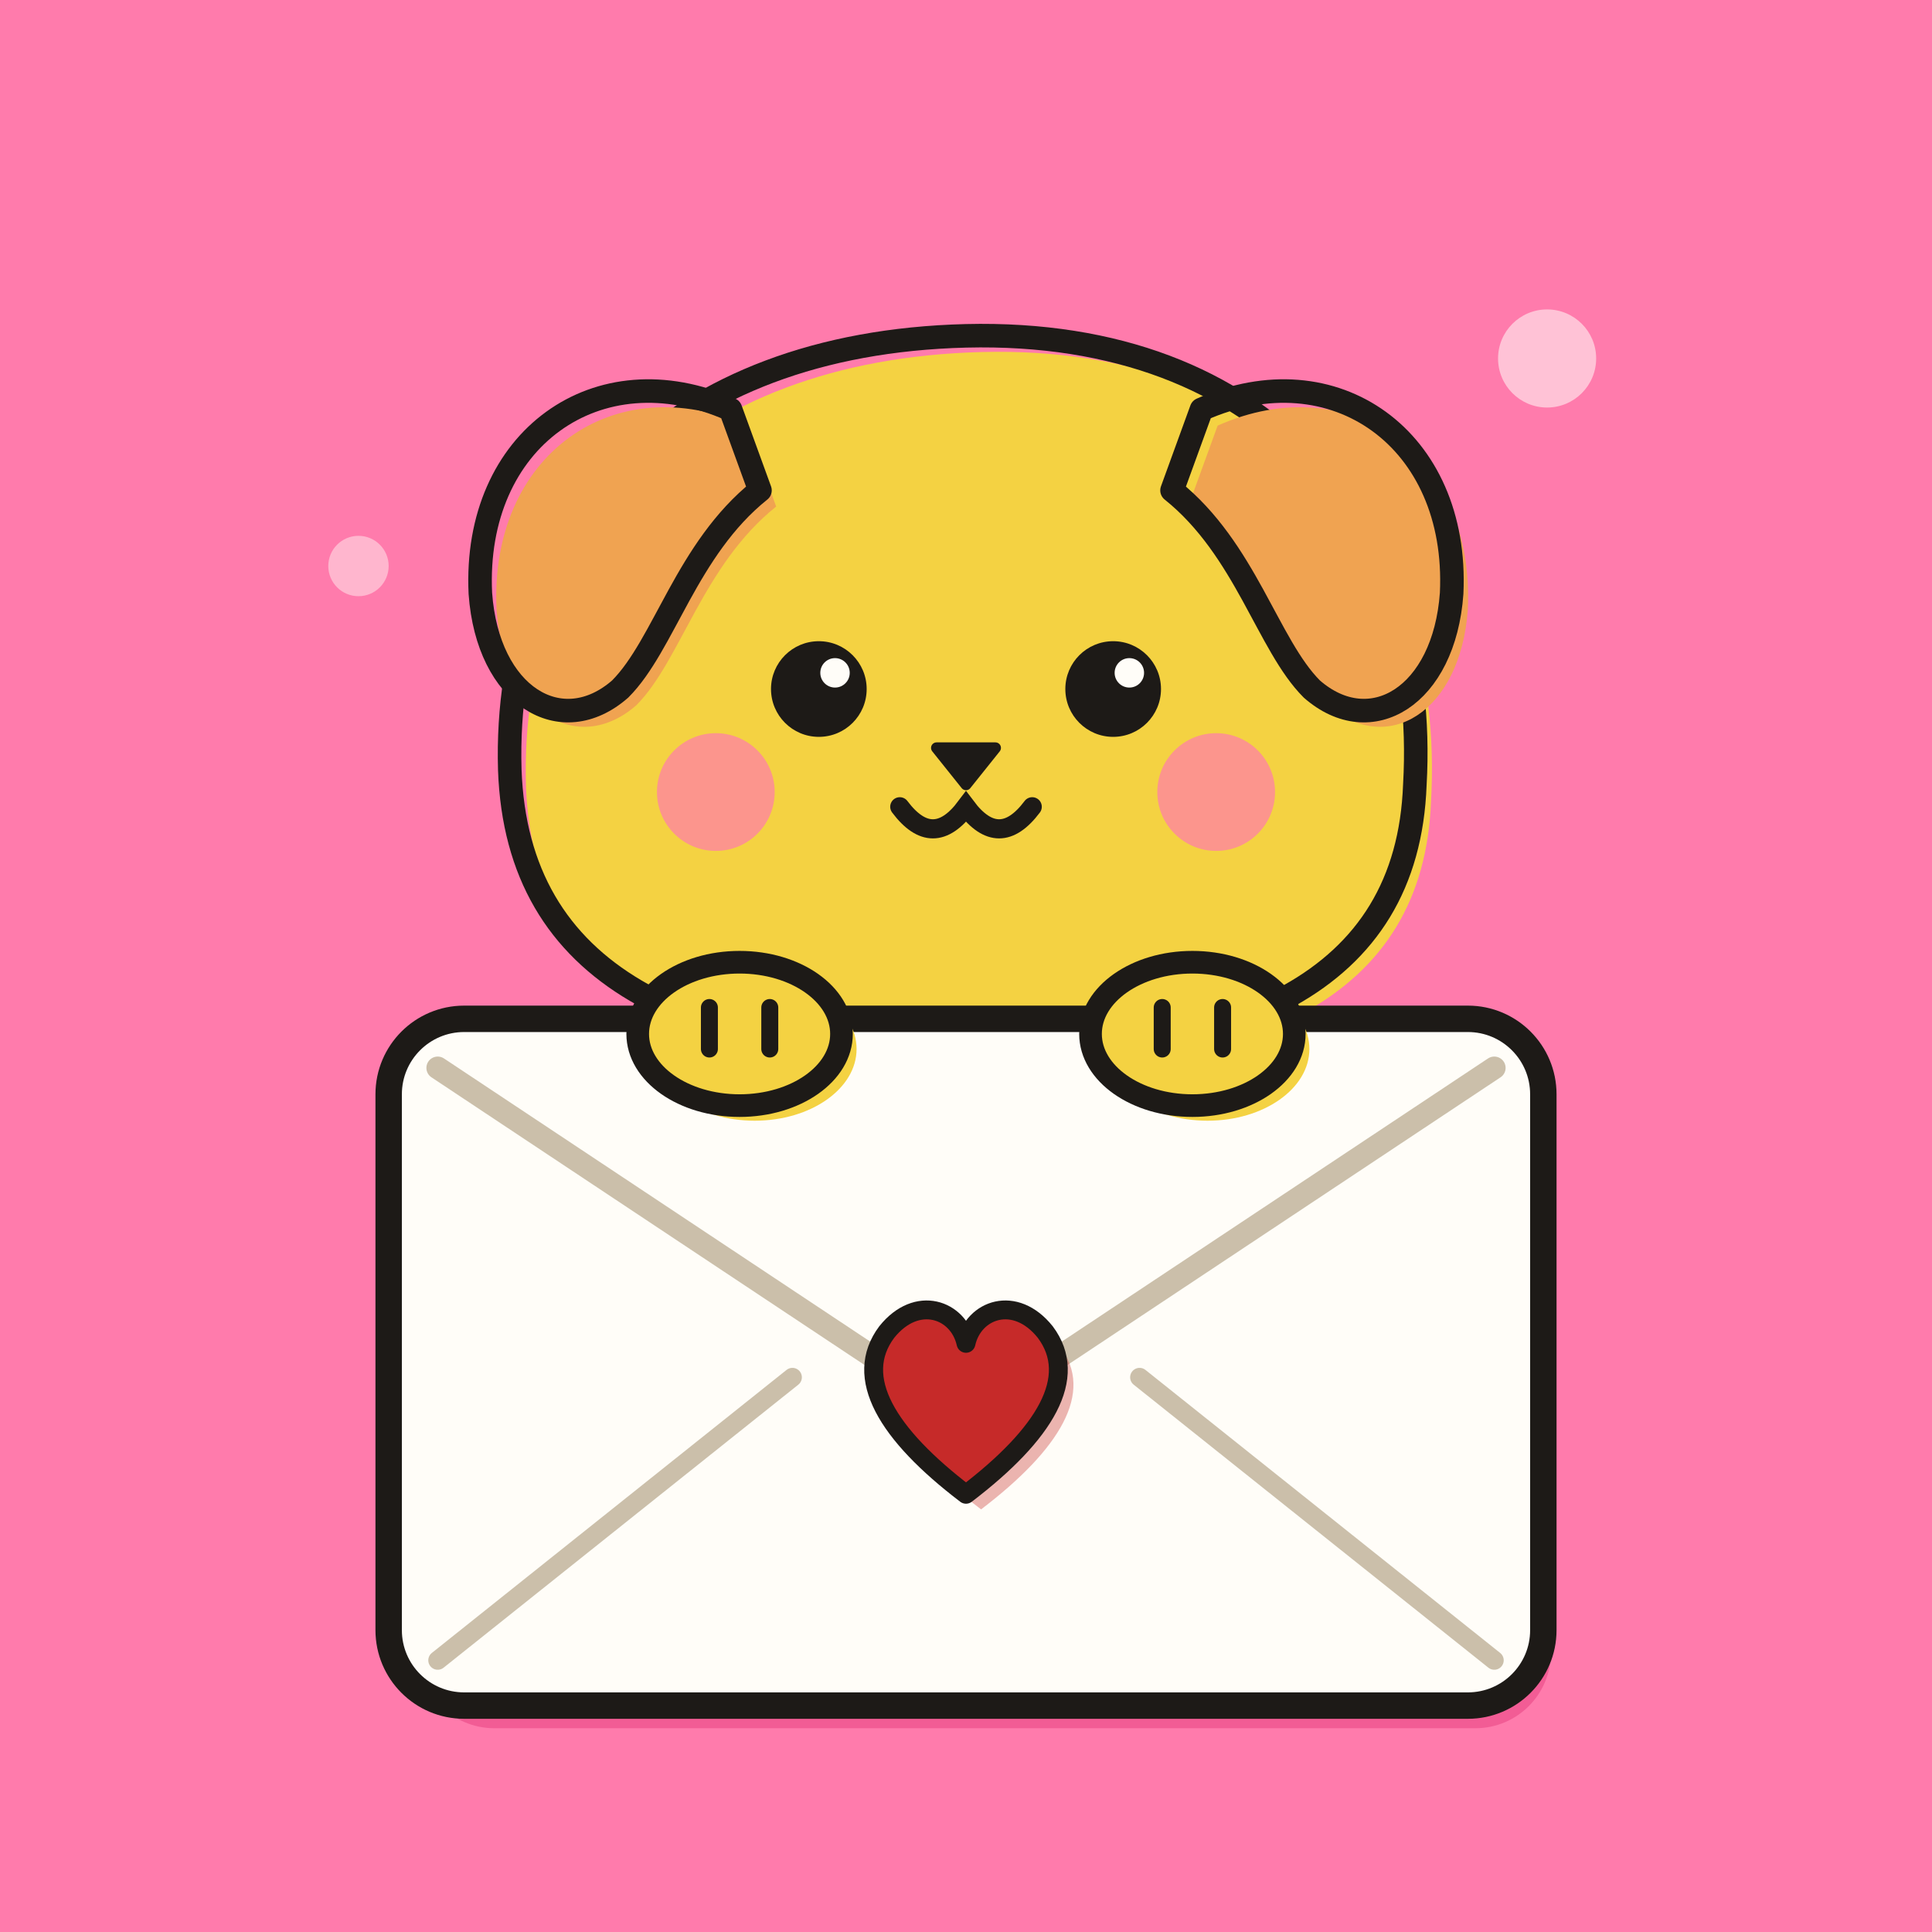
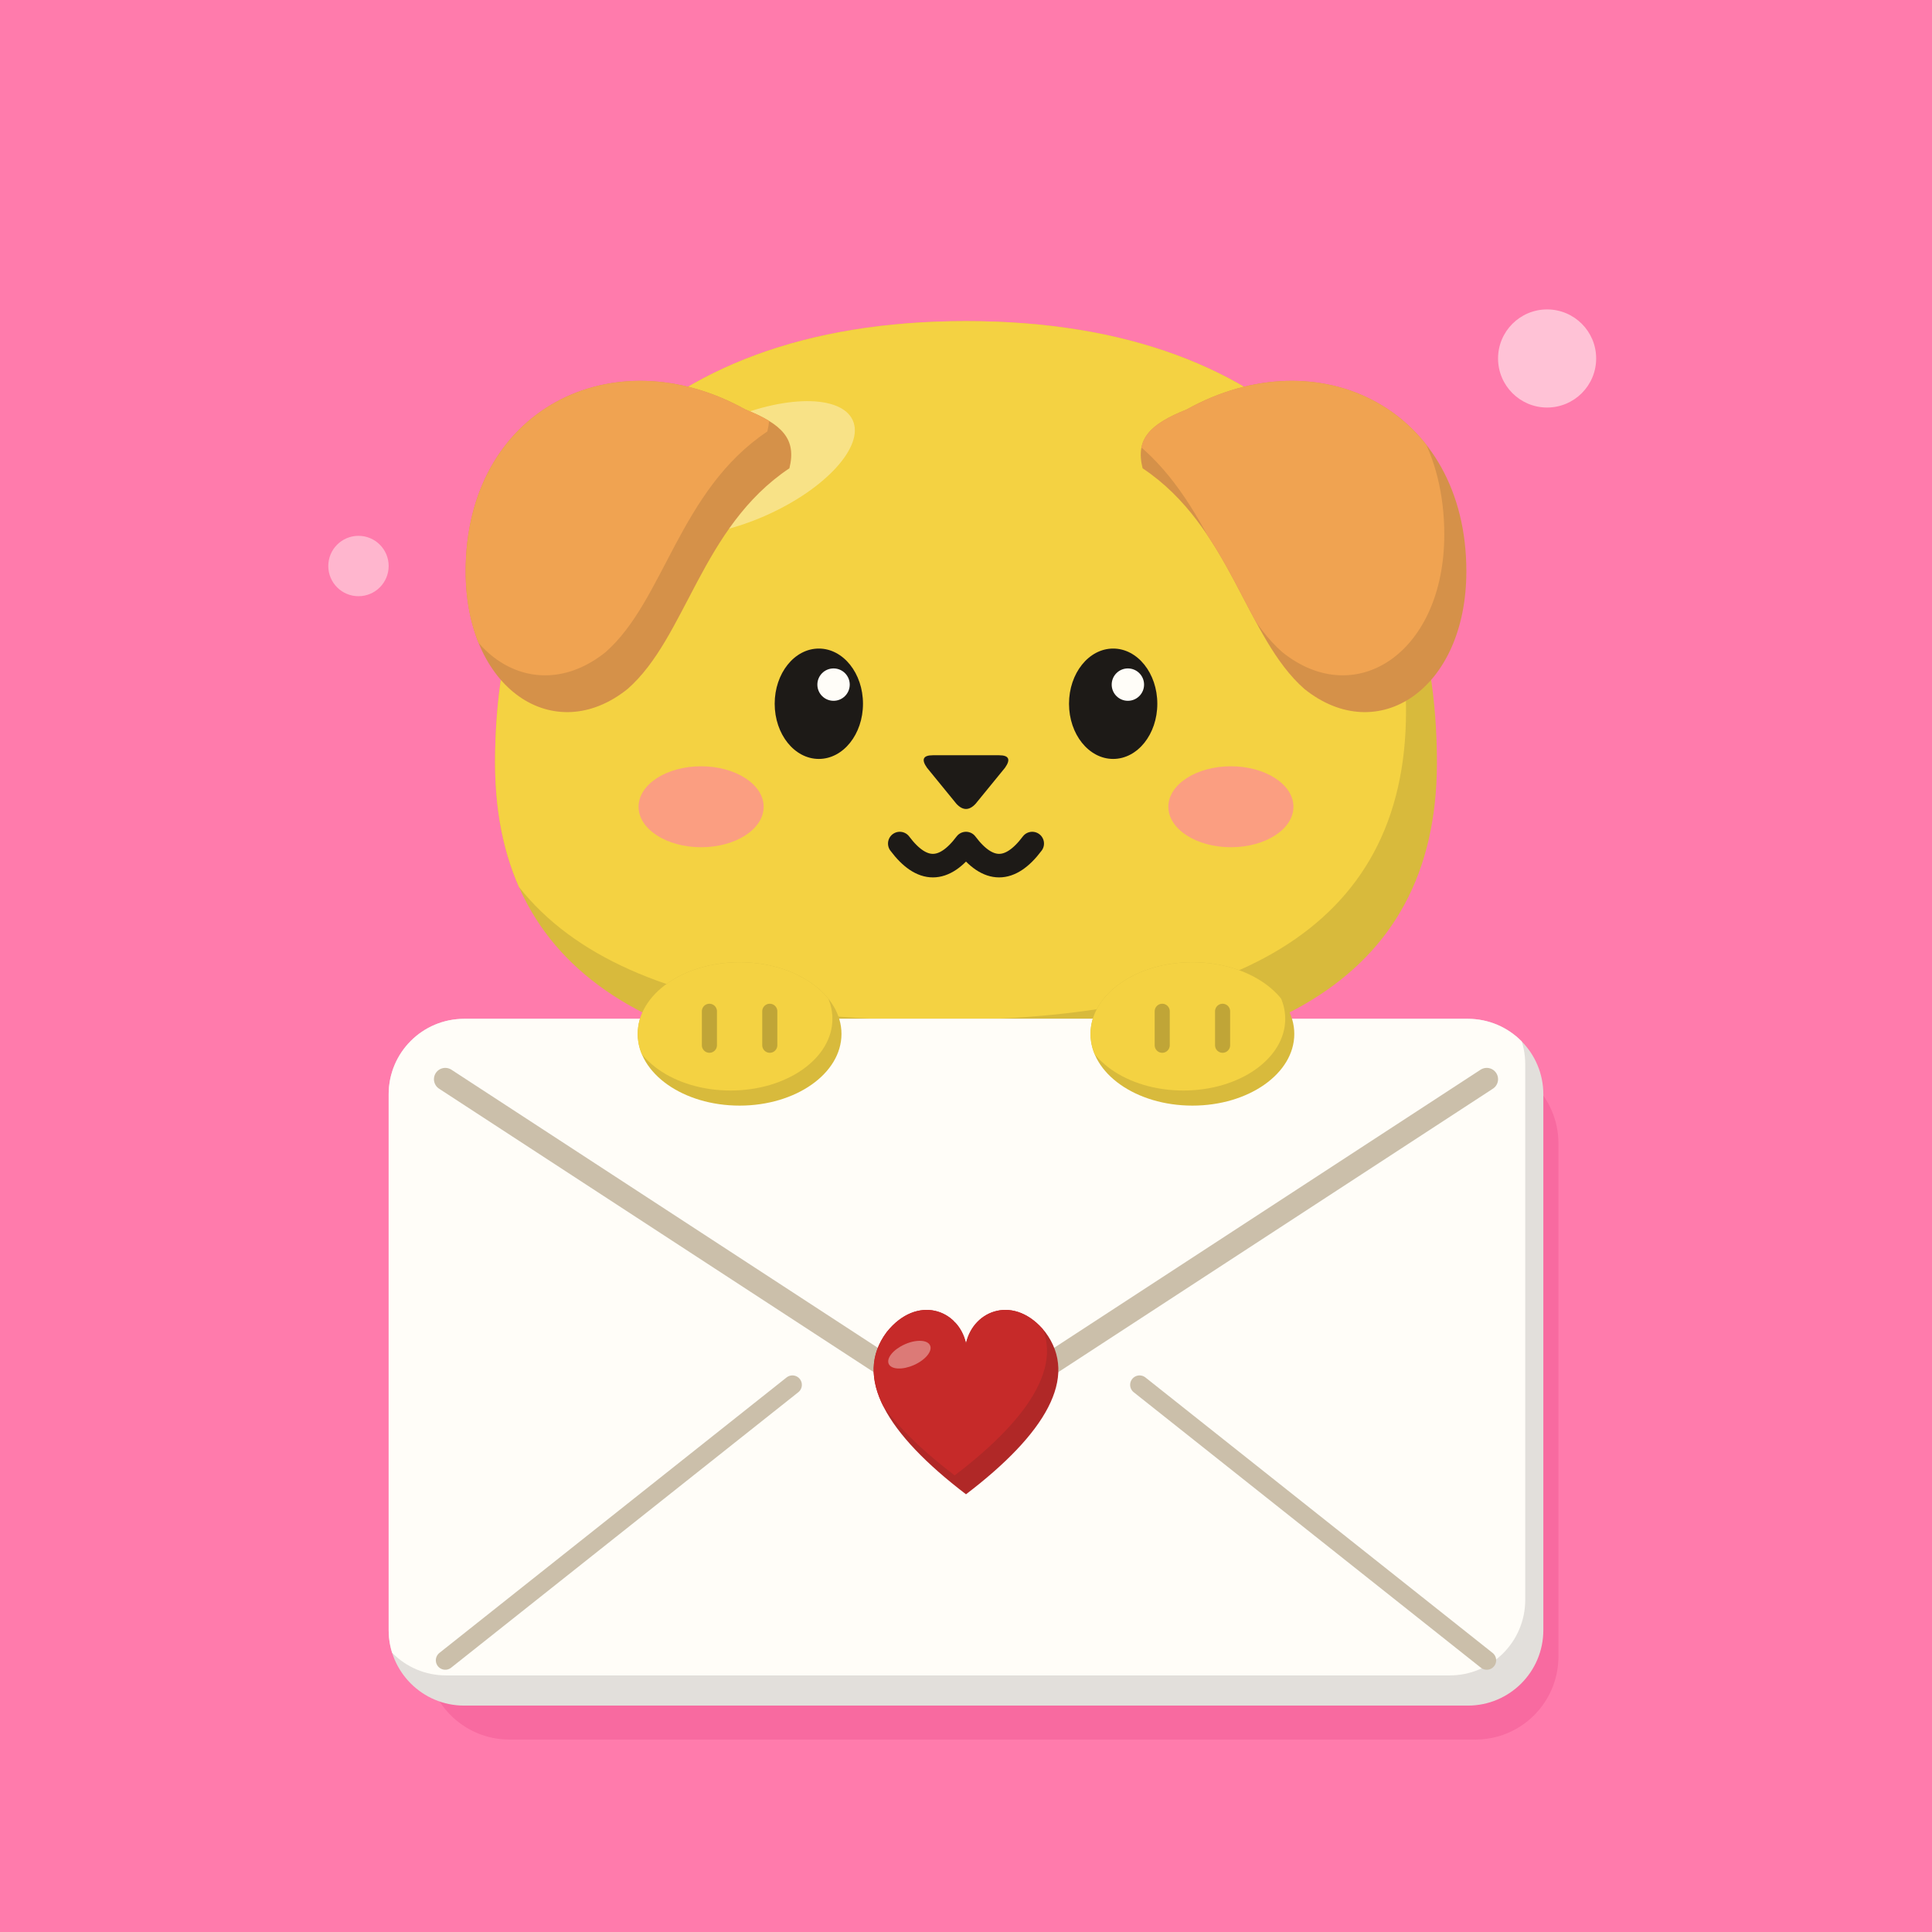
<svg xmlns="http://www.w3.org/2000/svg" viewBox="0 0 1024 1024" width="1024" height="1024">
  <rect width="1024" height="1024" fill="#FF7BAC" />
  <circle cx="820" cy="190" r="26" fill="#FFFDF8" opacity="0.55" />
  <circle cx="190" cy="300" r="16" fill="#FFFDF8" opacity="0.45" />
  <g transform="translate(122 -95) scale(3.9)">
-     <path d="M 100 70 C 141 69 163 96 161 131 C 160 158 137 168 100 168 C 62 168 39 157 38 129 C 37 95 60 71 100 70 Z" fill="#F4D242" transform="translate(2.2 2.2)" />
-     <path d="M 100 70 C 141 69 163 96 161 131 C 160 158 137 168 100 168 C 62 168 39 157 38 129 C 37 95 60 71 100 70 Z" fill="none" stroke="#1D1A17" stroke-width="3.2" stroke-linejoin="round" />
-     <path d="M 68 80 C 50 72 33 84 34 105 C 35 119 45 125 53 118 C 59 112 62 99 72 91 Z" fill="#F0A351" transform="translate(2.2 2.2)" />
-     <path d="M 68 80 C 50 72 33 84 34 105 C 35 119 45 125 53 118 C 59 112 62 99 72 91 Z" fill="none" stroke="#1D1A17" stroke-width="3.2" stroke-linejoin="round" />
-     <path d="M 132 80 C 150 72 167 84 166 105 C 165 119 155 125 147 118 C 141 112 138 99 128 91 Z" fill="#F0A351" transform="translate(2.2 2.2)" />
-     <path d="M 132 80 C 150 72 167 84 166 105 C 165 119 155 125 147 118 C 141 112 138 99 128 91 Z" fill="none" stroke="#1D1A17" stroke-width="3.2" stroke-linejoin="round" />
-     <circle cx="66" cy="132" r="8" fill="#FF7BAC" opacity="0.7" />
-     <circle cx="134" cy="132" r="8" fill="#FF7BAC" opacity="0.7" />
-     <circle cx="80" cy="118" r="6.5" fill="#1D1A17" />
-     <circle cx="120" cy="118" r="6.5" fill="#1D1A17" />
-     <circle cx="82.2" cy="115.8" r="2" fill="#FFFDF8" />
-     <circle cx="122.2" cy="115.8" r="2" fill="#FFFDF8" />
-     <path d="M 96 126 L 104 126 L 100 131 Z" fill="#1D1A17" stroke="#1D1A17" stroke-width="1.5" stroke-linejoin="round" />
-     <path d="M 91 134 Q 95.5 140 100 134 Q 104.5 140 109 134" fill="none" stroke="#1D1A17" stroke-width="2.6" stroke-linecap="round" />
+     <clipPath id="s36">
+       <path d="M 100 68 C 144 68 164 94 164 128 C 164 158 140 170 100 170 C 60 170 36 158 36 128 C 36 94 56 68 100 68 Z" />
+     </clipPath>
+     <path d="M 100 68 C 144 68 164 94 164 128 C 164 158 140 170 100 170 C 60 170 36 158 36 128 C 36 94 56 68 100 68 Z" fill="#d8ba3c" />
+     <g clip-path="url(#s36)">
+       <path d="M 100 68 C 144 68 164 94 164 128 C 164 158 140 170 100 170 C 60 170 36 158 36 128 C 36 94 56 68 100 68 Z" fill="#F4D242" transform="translate(-4.2 -7)" />
+       <ellipse cx="70" cy="88" rx="16" ry="7" fill="#FFFDF8" opacity="0.38" transform="rotate(-24 70 88)" />
+     </g>
+     <ellipse cx="64" cy="134" rx="8.5" ry="5.5" fill="#FF7BAC" opacity="0.6" />
+     <ellipse cx="136" cy="134" rx="8.5" ry="5.5" fill="#FF7BAC" opacity="0.6" />
+     <ellipse cx="80" cy="120" rx="6" ry="7.5" fill="#1D1A17" />
+     <ellipse cx="120" cy="120" rx="6" ry="7.5" fill="#1D1A17" />
+     <circle cx="82" cy="117.4" r="2.2" fill="#FFFDF8" />
+     <circle cx="122" cy="117.4" r="2.2" fill="#FFFDF8" />
+     <path d="M 95.5 127 H 104.5 Q 106.5 127 105.3 128.7 L 101.3 133.6 Q 100 135 98.7 133.6 L 94.7 128.7 Q 93.5 127 95.5 127 Z" fill="#1D1A17" />
+     <path d="M 91 139 Q 95.5 145 100 139 Q 104.5 145 109 139" fill="none" stroke="#1D1A17" stroke-width="3.2" stroke-linecap="round" stroke-linejoin="round" />
+     <clipPath id="s37">
+       <path d="M 70 80 C 52 70 32 80 32 102 C 32 118 44 126 54 118 C 62 111 64 96 76 88 C 77 84 75 82 70 80 Z" />
+     </clipPath>
+     <path d="M 70 80 C 52 70 32 80 32 102 C 32 118 44 126 54 118 C 62 111 64 96 76 88 C 77 84 75 82 70 80 Z" fill="#d59149" />
+     <g clip-path="url(#s37)">
+       <path d="M 70 80 C 52 70 32 80 32 102 C 32 118 44 126 54 118 C 62 111 64 96 76 88 C 77 84 75 82 70 80 Z" fill="#F0A351" transform="translate(-3 -5)" />
+     </g>
+     <clipPath id="s38">
+       <path d="M 130 80 C 148 70 168 80 168 102 C 168 118 156 126 146 118 C 138 111 136 96 124 88 C 123 84 125 82 130 80 Z" />
+     </clipPath>
+     <path d="M 130 80 C 148 70 168 80 168 102 C 168 118 156 126 146 118 C 138 111 136 96 124 88 C 123 84 125 82 130 80 Z" fill="#d59149" />
+     <g clip-path="url(#s38)">
+       <path d="M 130 80 C 148 70 168 80 168 102 C 168 118 156 126 146 118 C 138 111 136 96 124 88 C 123 84 125 82 130 80 Z" fill="#F0A351" transform="translate(-3 -5)" />
+     </g>
  </g>
-   <rect x="222" y="556" width="600" height="360" rx="40" fill="#F25C95" />
-   <rect x="206" y="540" width="612" height="364" rx="40" fill="#FFFDF8" stroke="#1D1A17" stroke-width="14" />
-   <path d="M 232 566 L 512 752 L 792 566" fill="none" stroke="#CBBFAA" stroke-width="12" stroke-linecap="round" stroke-linejoin="round" />
-   <path d="M 232 880 L 420 730 M 792 880 L 604 730" fill="none" stroke="#CBBFAA" stroke-width="10" stroke-linecap="round" />
-   <path d="M 512 792 C 470 760 452 730 470 706 C 486 686 508 694 512 712 C 516 694 538 686 554 706 C 572 730 554 760 512 792 Z" fill="#C62A29" transform="translate(8 8)" opacity="0.35" />
-   <path d="M 512 792 C 470 760 452 730 470 706 C 486 686 508 694 512 712 C 516 694 538 686 554 706 C 572 730 554 760 512 792 Z" fill="#C62A29" stroke="#1D1A17" stroke-width="10" stroke-linejoin="round" />
-   <ellipse cx="400" cy="556" rx="54" ry="38" fill="#F4D242" />
-   <ellipse cx="392" cy="548" rx="54" ry="38" fill="#F4D242" stroke="#1D1A17" stroke-width="12" />
-   <path d="M 376 534 L 376 556 M 408 534 L 408 556" stroke="#1D1A17" stroke-width="9" stroke-linecap="round" />
-   <ellipse cx="640" cy="556" rx="54" ry="38" fill="#F4D242" />
-   <ellipse cx="632" cy="548" rx="54" ry="38" fill="#F4D242" stroke="#1D1A17" stroke-width="12" />
-   <path d="M 616 534 L 616 556 M 648 534 L 648 556" stroke="#1D1A17" stroke-width="9" stroke-linecap="round" />
+   <rect x="226" y="562" width="600" height="360" rx="44" fill="#F25C95" opacity="0.55" />
+   <clipPath id="s39">
+     <path d="M 246 540 H 778 A 40 40 0 0 1 818 580 V 864 A 40 40 0 0 1 778 904 H 246 A 40 40 0 0 1 206 864 V 580 A 40 40 0 0 1 246 540 Z" />
+   </clipPath>
+   <path d="M 246 540 H 778 A 40 40 0 0 1 818 580 V 864 A 40 40 0 0 1 778 904 H 246 A 40 40 0 0 1 206 864 V 580 A 40 40 0 0 1 246 540 Z" fill="#e2dfdb" />
+   <g clip-path="url(#s39)">
+     <path d="M 246 540 H 778 A 40 40 0 0 1 818 580 V 864 A 40 40 0 0 1 778 904 H 246 A 40 40 0 0 1 206 864 V 580 A 40 40 0 0 1 246 540 Z" fill="#FFFDF8" transform="translate(-9.6 -16)" />
+   </g>
+   <path d="M 236 572 L 512 752 L 788 572" fill="none" stroke="#CBBFAA" stroke-width="12" stroke-linecap="round" stroke-linejoin="round" />
+   <path d="M 236 880 L 420 734 M 788 880 L 604 734" fill="none" stroke="#CBBFAA" stroke-width="10" stroke-linecap="round" />
+   <clipPath id="s40">
+     <path d="M 512 792 C 470 760 452 730 470 706 C 486 686 508 694 512 712 C 516 694 538 686 554 706 C 572 730 554 760 512 792 Z" />
+   </clipPath>
+   <path d="M 512 792 C 470 760 452 730 470 706 C 486 686 508 694 512 712 C 516 694 538 686 554 706 C 572 730 554 760 512 792 Z" fill="#b02827" />
+   <g clip-path="url(#s40)">
+     <path d="M 512 792 C 470 760 452 730 470 706 C 486 686 508 694 512 712 C 516 694 538 686 554 706 C 572 730 554 760 512 792 Z" fill="#C62A29" transform="translate(-6 -10)" />
+     <ellipse cx="482" cy="718" rx="12" ry="6" fill="#FFFDF8" opacity="0.38" transform="rotate(-24 482 718)" />
+   </g>
+   <clipPath id="s41">
+     <path d="M 338 548 A 54 38 0 1 0 446 548 A 54 38 0 1 0 338 548 Z" />
+   </clipPath>
+   <path d="M 338 548 A 54 38 0 1 0 446 548 A 54 38 0 1 0 338 548 Z" fill="#d8ba3c" />
+   <g clip-path="url(#s41)">
+     <path d="M 338 548 A 54 38 0 1 0 446 548 A 54 38 0 1 0 338 548 Z" fill="#F4D242" transform="translate(-4.8 -8)" />
+   </g>
+   <path d="M 376 536 V 554 M 408 536 V 554" stroke="#c0a537" stroke-width="8" stroke-linecap="round" />
+   <clipPath id="s42">
+     <path d="M 578 548 A 54 38 0 1 0 686 548 A 54 38 0 1 0 578 548 Z" />
+   </clipPath>
+   <path d="M 578 548 A 54 38 0 1 0 686 548 A 54 38 0 1 0 578 548 Z" fill="#d8ba3c" />
+   <g clip-path="url(#s42)">
+     <path d="M 578 548 A 54 38 0 1 0 686 548 A 54 38 0 1 0 578 548 Z" fill="#F4D242" transform="translate(-4.8 -8)" />
+   </g>
+   <path d="M 616 536 V 554 M 648 536 V 554" stroke="#c0a537" stroke-width="8" stroke-linecap="round" />
</svg>
